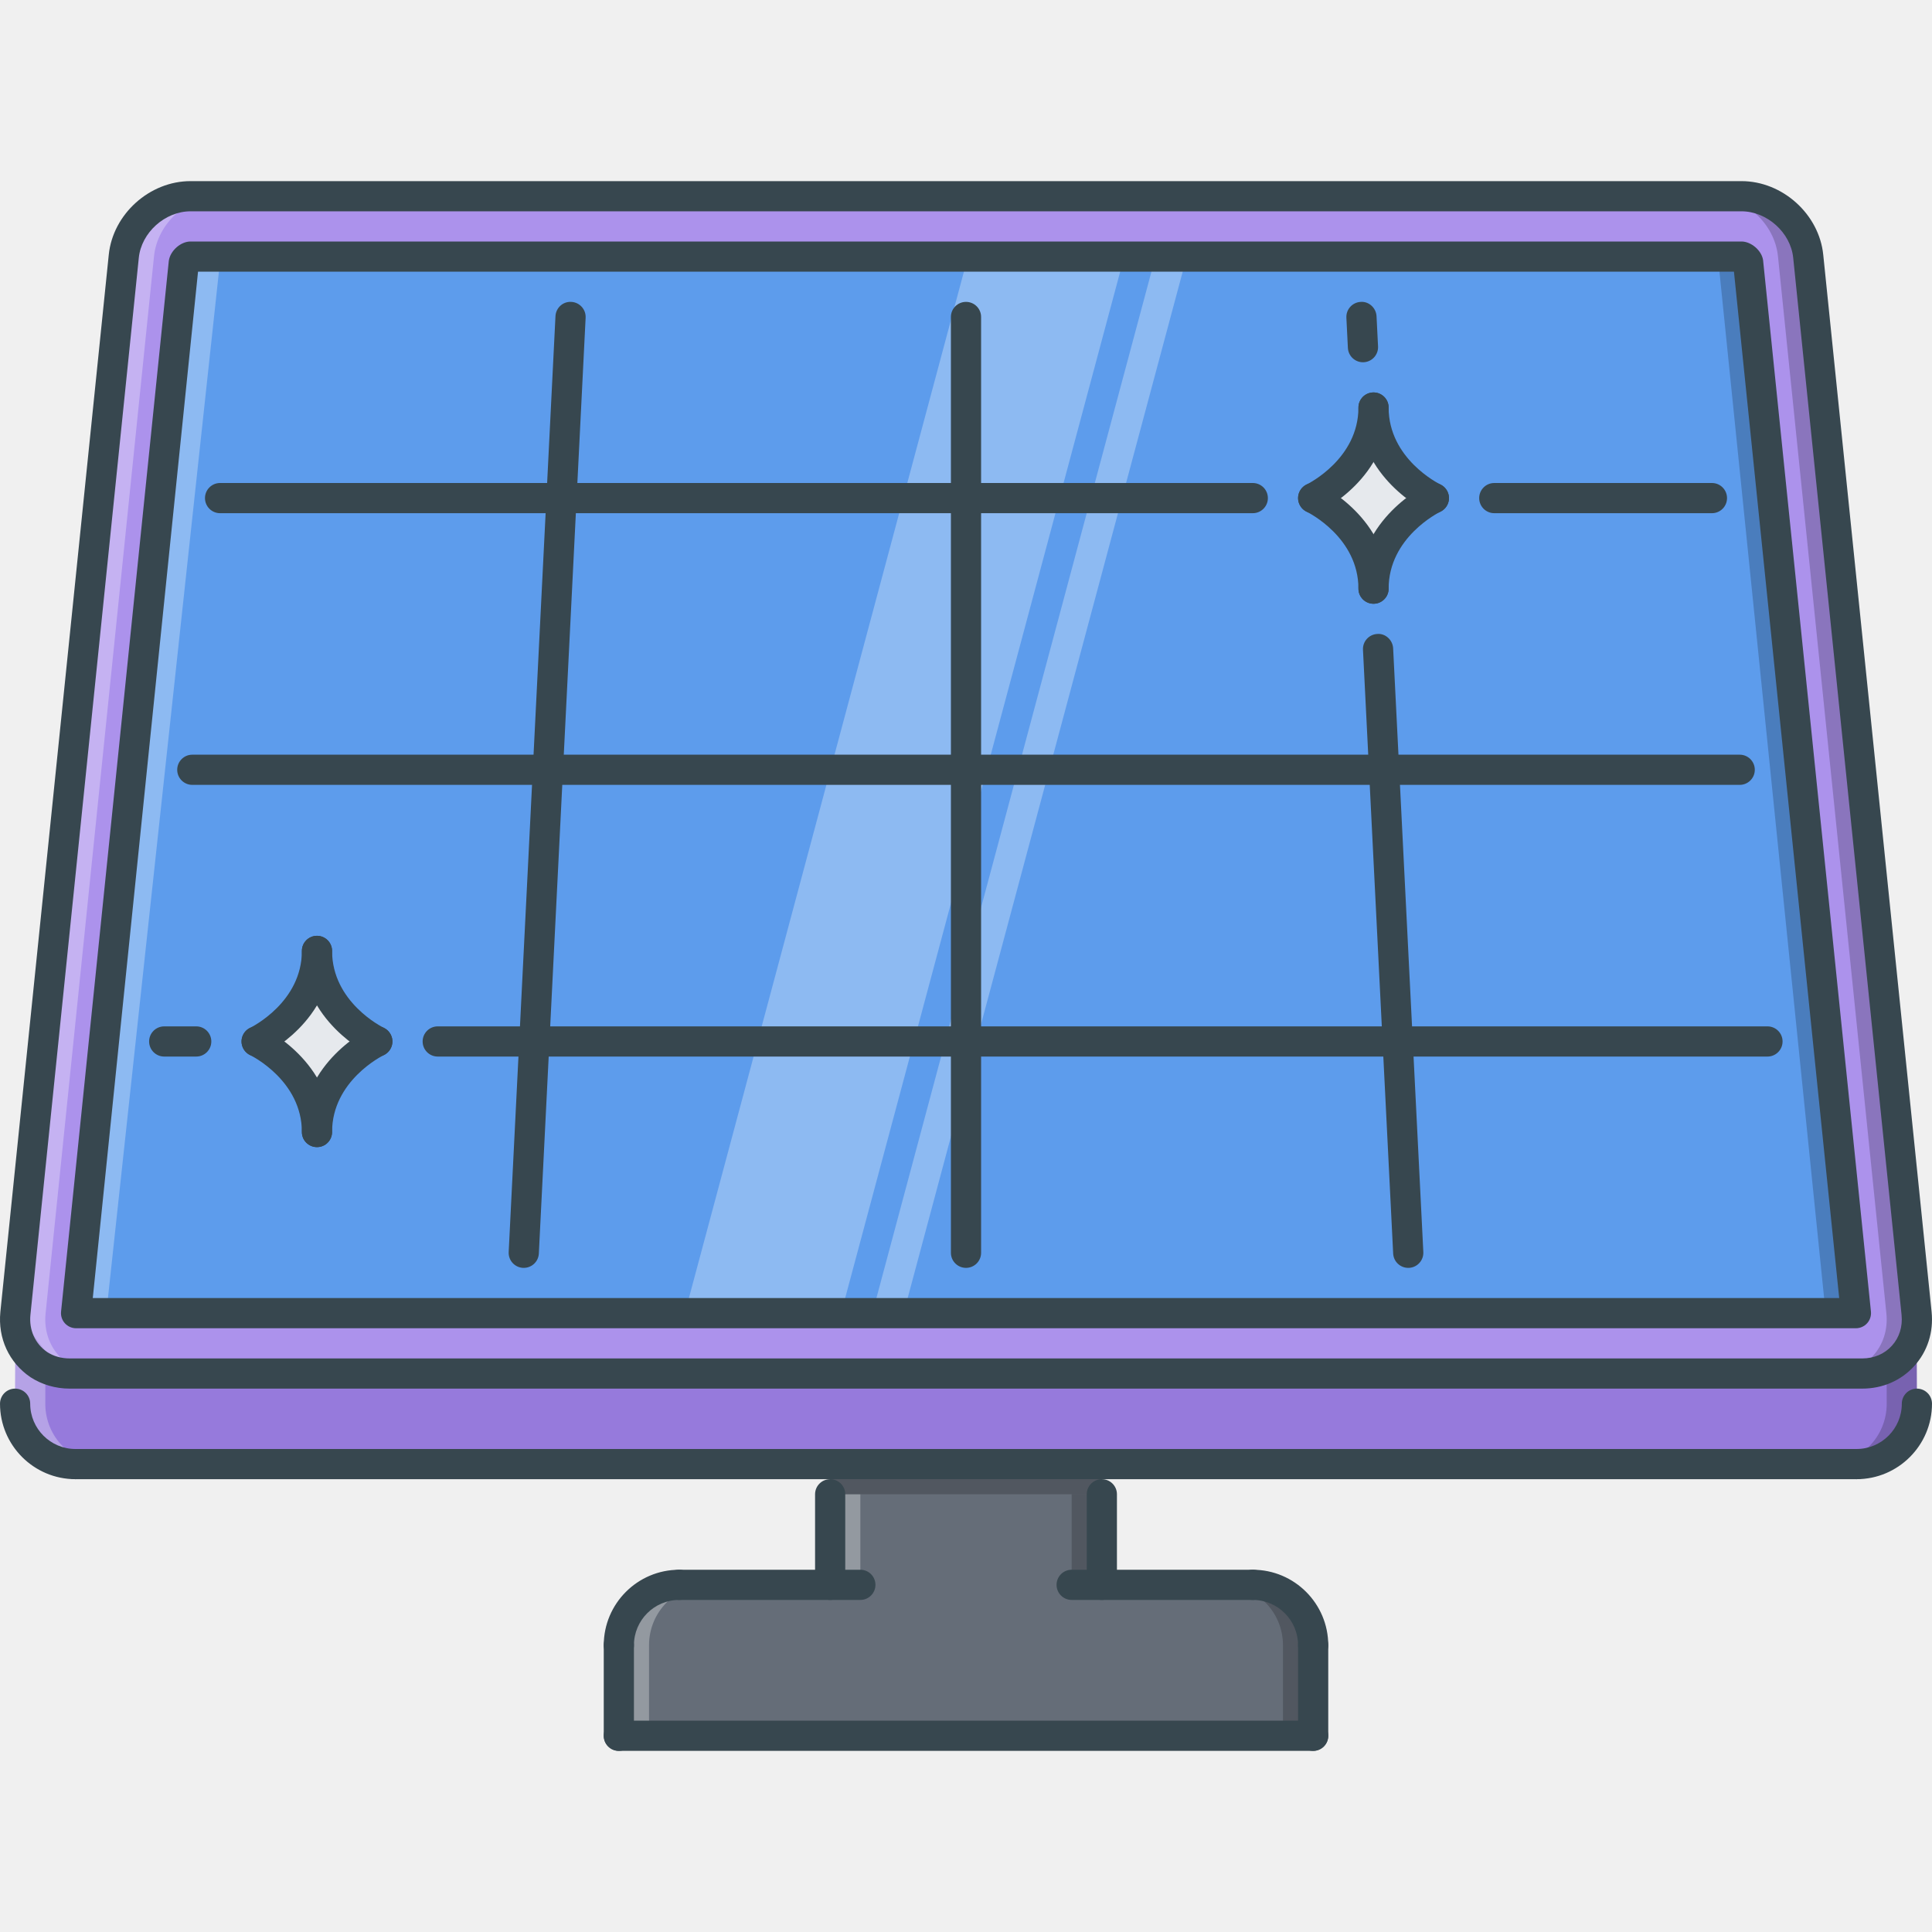
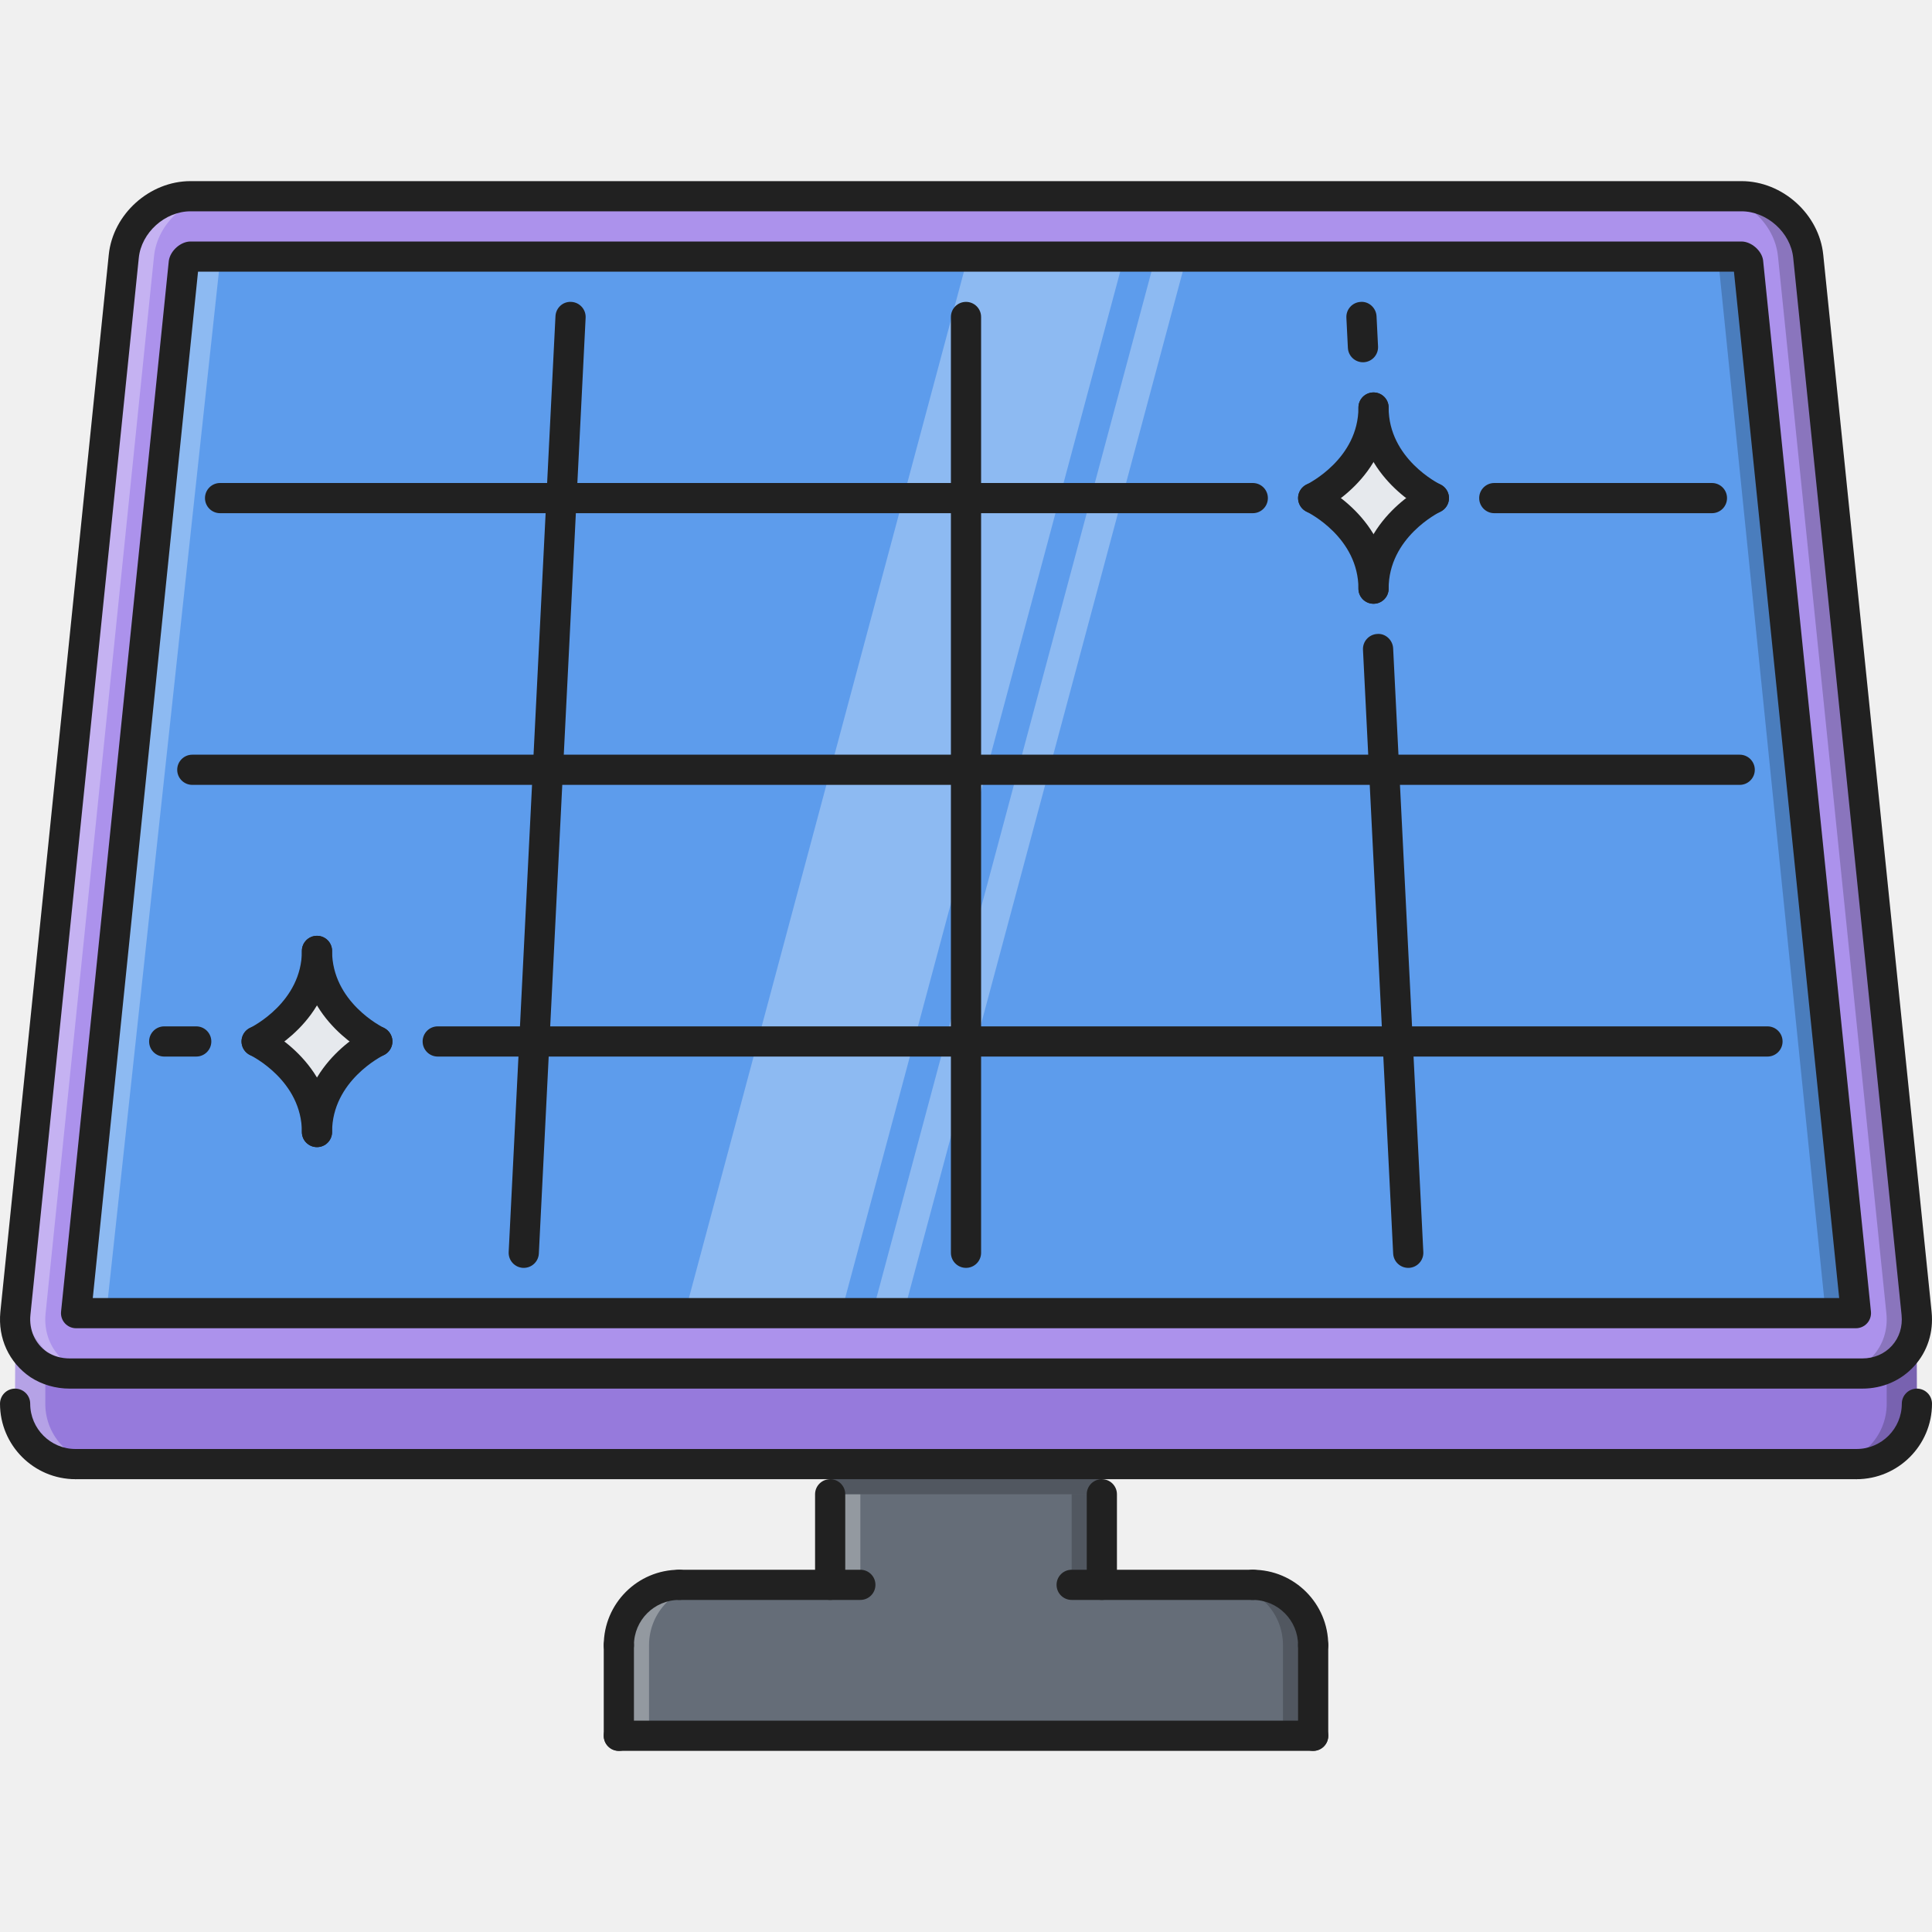
<svg xmlns="http://www.w3.org/2000/svg" version="1.1" id="Capa_1" x="0px" y="0px" width="320" height="320" viewBox="0 0 511.745 511.745" style="enable-background:new 0 0 511.745 511.745;" xml:space="preserve">
  <path style="fill:#AC92EC;" d="M507.66,347.911c0.898,8.746-5.567,15.906-14.359,15.906H18.438c-8.792,0-15.258-7.16-14.359-15.906  l28.72-280.03c0.897-8.745,8.831-15.905,17.624-15.905h410.894c8.793,0,16.726,7.16,17.624,15.905L507.66,347.911z" />
  <g style="opacity:0.2;">
    <path d="M507.66,347.911l-28.72-280.03c-0.898-8.745-8.831-15.905-17.624-15.905h-7.996c8.793,0,16.727,7.16,17.624,15.905   l28.72,280.03c0.898,8.746-5.567,15.906-14.359,15.906h7.996C502.093,363.817,508.559,356.657,507.66,347.911z" />
  </g>
  <g style="opacity:0.3;">
    <path style="fill:#FFFFFF;" d="M12.075,347.911l28.72-280.03c0.897-8.745,8.831-15.905,17.624-15.905h-7.996   c-8.793,0-16.727,7.16-17.624,15.905l-28.72,280.03c-0.898,8.746,5.567,15.906,14.359,15.906h7.996   C17.643,363.817,11.177,356.657,12.075,347.911z" />
  </g>
  <polygon style="fill:#5D9CEC;" points="491.575,347.825 20.164,347.825 50.423,67.967 463.034,67.967 " />
  <g style="opacity:0.2;">
    <polygon points="463.034,67.967 455.038,67.967 483.579,347.825 491.575,347.825  " />
  </g>
  <g style="opacity:0.3;">
    <polygon style="fill:#FFFFFF;" points="50.423,67.967 20.164,347.825 28.16,347.825 58.418,67.967  " />
  </g>
  <g>
    <path style="fill:#E6E9ED;" d="M363.819,107.947c0,16.312,15.991,23.987,15.991,23.987s-15.991,7.676-15.991,23.988   c0-16.312-15.992-23.988-15.992-23.988S363.819,124.259,363.819,107.947z" />
    <path style="fill:#E6E9ED;" d="M83.96,251.874c0,16.312,15.992,23.988,15.992,23.988s-15.992,7.676-15.992,23.987   c0-16.312-15.991-23.987-15.991-23.987S83.96,268.186,83.96,251.874z" />
  </g>
  <path style="fill:#656D78;" d="M347.827,435.781v23.987H163.92v-23.987c0-8.87,7.113-15.992,15.992-15.992h39.979v-23.987v-7.996  h71.964v7.996v23.987h39.979C340.706,419.789,347.827,426.911,347.827,435.781z" />
  <g style="opacity:0.3;">
    <path style="fill:#FFFFFF;" d="M187.908,419.789h-7.996c-8.879,0-15.992,7.122-15.992,15.992v23.987h7.996v-23.987   C171.916,426.911,179.029,419.789,187.908,419.789z" />
    <rect x="219.892" y="395.802" style="fill:#FFFFFF;" width="7.996" height="23.987" />
  </g>
  <g style="opacity:0.2;">
    <path d="M323.839,419.789h7.996c8.871,0,15.992,7.122,15.992,15.992v23.987h-7.996v-23.987   C339.831,426.911,332.71,419.789,323.839,419.789z" />
    <rect x="283.862" y="395.802" width="7.996" height="23.987" />
  </g>
  <path style="fill:#967ADC;" d="M493.269,363.817l14.414-12.97l0.062,20.966c0,8.871-7.121,15.992-15.991,15.992H291.855h-71.963  H19.993c-8.878,0-15.992-7.121-15.992-15.992l0.078-23.902c2.319,1.523,11.275,15.906,14.391,15.906H493.269z" />
  <g style="opacity:0.2;">
    <path d="M507.684,350.848l-7.973,7.176l0.039,13.79c0,8.871-7.121,15.992-15.991,15.992h7.996c8.87,0,15.991-7.121,15.991-15.992   L507.684,350.848z" />
  </g>
  <g style="opacity:0.3;">
    <path style="fill:#FFFFFF;" d="M11.997,371.813l0.047-14.04c-3.28-4.138-6.661-9.011-7.964-9.862l-0.078,23.902   c0,8.871,7.113,15.992,15.992,15.992h7.996C19.11,387.806,11.997,380.684,11.997,371.813z" />
  </g>
  <g style="opacity:0.2;">
    <rect x="219.892" y="387.802" width="71.964" height="7.996" />
  </g>
  <g style="opacity:0.3;">
    <polygon style="fill:#FFFFFF;" points="181.403,347.825 222.796,347.825 297.782,67.967 256.389,67.967  " />
  </g>
  <g style="opacity:0.3;">
    <polygon style="fill:#FFFFFF;" points="231.073,347.825 239.351,347.825 314.344,67.967 306.06,67.967  " />
  </g>
  <g>
-     <path style="fill:#37474F;" d="M493.269,367.815h-474.8c-3.771,0-7.379-1.055-10.424-3.045c-5.685-3.873-8.629-10.308-7.949-17.258   L28.809,67.483C29.894,56.73,39.6,47.977,50.455,47.977h410.831c10.854,0,20.567,8.753,21.653,19.51l28.704,280.01   c0.539,5.373-1.085,10.448-4.583,14.321C503.56,365.684,498.665,367.815,493.269,367.815z M50.454,55.973   c-6.747,0-13.017,5.643-13.688,12.318L8.054,348.31c-0.391,3.982,1.265,7.652,4.427,9.808c1.71,1.116,3.749,1.702,5.989,1.702   h474.8c3.107,0,5.896-1.194,7.854-3.365c1.969-2.171,2.874-5.068,2.562-8.145L474.981,68.295   c-0.672-6.68-6.941-12.322-13.696-12.322C461.285,55.973,50.454,55.973,50.454,55.973z" />
-     <path style="fill:#37474F;" d="M491.591,351.823H20.149c-1.132,0-2.21-0.484-2.967-1.319c-0.758-0.835-1.125-1.96-1.007-3.085   L44.715,69.08c0.398-2.714,3.178-5.111,5.739-5.111h410.831c2.569,0,5.349,2.397,5.716,4.936l28.572,278.515   c0.109,1.125-0.258,2.25-1.016,3.085S492.723,351.823,491.591,351.823z M24.576,343.827h462.587L459.286,71.965H52.453   L24.576,343.827z" />
-     <path style="fill:#37474F;" d="M453.453,135.933h-57.65c-2.21,0-3.998-1.788-3.998-3.998s1.788-3.998,3.998-3.998h57.65   c2.21,0,3.998,1.788,3.998,3.998S455.663,135.933,453.453,135.933z" />
-     <path style="fill:#37474F;" d="M331.835,135.933H58.294c-2.21,0-3.998-1.788-3.998-3.998s1.788-3.998,3.998-3.998h273.541   c2.21,0,3.998,1.788,3.998,3.998S334.045,135.933,331.835,135.933z" />
-     <path style="fill:#37474F;" d="M460.81,207.896H50.938c-2.21,0-3.998-1.788-3.998-3.998s1.788-3.998,3.998-3.998H460.81   c2.209,0,3.998,1.788,3.998,3.998S463.018,207.896,460.81,207.896z" />
-     <path style="fill:#37474F;" d="M468.165,279.86H115.944c-2.21,0-3.998-1.789-3.998-3.998c0-2.21,1.788-3.998,3.998-3.998h352.221   c2.209,0,3.998,1.788,3.998,3.998C472.163,278.071,470.374,279.86,468.165,279.86z" />
-     <path style="fill:#37474F;" d="M51.976,279.86h-8.48c-2.209,0-3.998-1.789-3.998-3.998c0-2.21,1.789-3.998,3.998-3.998h8.48   c2.21,0,3.998,1.788,3.998,3.998C55.975,278.071,54.186,279.86,51.976,279.86z" />
-     <path style="fill:#37474F;" d="M138.737,335.831c-0.07,0-0.141,0-0.203,0c-2.21-0.116-3.904-1.99-3.795-4.2L147.132,83.76   c0.109-2.21,1.976-3.939,4.193-3.795c2.202,0.109,3.904,1.987,3.795,4.193l-12.392,247.878   C142.618,334.177,140.853,335.831,138.737,335.831z" />
-     <path style="fill:#37474F;" d="M255.873,335.831c-2.21,0-3.998-1.787-3.998-3.997V83.959c0-2.21,1.788-3.998,3.998-3.998   c2.209,0,3.999,1.788,3.999,3.998v247.875C259.872,334.044,258.083,335.831,255.873,335.831z" />
-     <path style="fill:#37474F;" d="M361.016,95.953c-2.116,0-3.881-1.663-3.99-3.799l-0.398-7.996   c-0.108-2.206,1.585-4.084,3.796-4.193c2.162-0.168,4.075,1.589,4.192,3.795l0.398,7.996c0.109,2.206-1.593,4.084-3.795,4.193   C361.148,95.953,361.078,95.953,361.016,95.953z" />
-     <path style="fill:#37474F;" d="M373.01,335.831c-2.116,0-3.881-1.654-3.99-3.795l-7.996-159.923   c-0.109-2.205,1.585-4.079,3.795-4.192c2.132-0.184,4.076,1.585,4.193,3.795l7.996,159.915c0.109,2.21-1.593,4.084-3.795,4.2   C373.143,335.831,373.072,335.831,373.01,335.831z" />
-     <path style="fill:#37474F;" d="M19.993,391.804c-11.026,0-19.99-8.965-19.99-19.99c0-2.21,1.788-3.998,3.998-3.998   c2.209,0,3.998,1.788,3.998,3.998c0,6.613,5.38,11.994,11.994,11.994c2.209,0,3.998,1.788,3.998,3.998   C23.991,390.015,22.202,391.804,19.993,391.804z" />
-     <path style="fill:#37474F;" d="M491.755,391.804c-2.211,0-3.998-1.789-3.998-3.998c0-2.21,1.787-3.998,3.998-3.998   c6.613,0,11.993-5.381,11.993-11.994c0-2.21,1.788-3.998,3.998-3.998s3.998,1.788,3.998,3.998   C511.744,382.839,502.772,391.804,491.755,391.804z" />
-     <path style="fill:#37474F;" d="M491.755,391.804H19.993c-2.21,0-3.998-1.789-3.998-3.998c0-2.21,1.788-3.998,3.998-3.998h471.762   c2.209,0,3.998,1.788,3.998,3.998C495.753,390.015,493.964,391.804,491.755,391.804z" />
-     <path style="fill:#37474F;" d="M219.892,423.787c-2.21,0-3.998-1.788-3.998-3.998v-23.987c0-2.21,1.788-3.998,3.998-3.998   s3.998,1.788,3.998,3.998v23.987C223.89,421.999,222.101,423.787,219.892,423.787z" />
-     <path style="fill:#37474F;" d="M163.92,439.779c-2.21,0-3.998-1.788-3.998-3.998c0-11.026,8.964-19.99,19.99-19.99   c2.209,0,3.998,1.788,3.998,3.998s-1.789,3.998-3.998,3.998c-6.614,0-11.994,5.38-11.994,11.994   C167.918,437.991,166.13,439.779,163.92,439.779z" />
-     <path style="fill:#37474F;" d="M227.888,423.787h-47.976c-2.21,0-3.998-1.788-3.998-3.998s1.788-3.998,3.998-3.998h47.976   c2.21,0,3.998,1.788,3.998,3.998S230.098,423.787,227.888,423.787z" />
-     <path style="fill:#37474F;" d="M347.827,463.767H163.92c-2.21,0-3.998-1.788-3.998-3.998c0-2.209,1.788-3.998,3.998-3.998h183.907   c2.21,0,3.998,1.789,3.998,3.998S350.037,463.767,347.827,463.767z" />
-     <path style="fill:#37474F;" d="M163.92,463.767c-2.21,0-3.998-1.788-3.998-3.998v-23.987c0-2.21,1.788-3.998,3.998-3.998   s3.998,1.788,3.998,3.998v23.987C167.918,461.978,166.13,463.767,163.92,463.767z" />
-     <path style="fill:#37474F;" d="M291.855,423.787c-2.21,0-3.998-1.788-3.998-3.998v-23.987c0-2.21,1.788-3.998,3.998-3.998   s3.998,1.788,3.998,3.998v23.987C295.853,421.999,294.065,423.787,291.855,423.787z" />
-     <path style="fill:#37474F;" d="M347.827,439.779c-2.21,0-3.998-1.788-3.998-3.998c0-6.614-5.38-11.994-11.994-11.994   c-2.21,0-3.998-1.788-3.998-3.998s1.788-3.998,3.998-3.998c11.018,0,19.99,8.964,19.99,19.99   C351.825,437.991,350.037,439.779,347.827,439.779z" />
-     <path style="fill:#37474F;" d="M331.835,423.787h-47.976c-2.21,0-3.998-1.788-3.998-3.998s1.788-3.998,3.998-3.998h47.976   c2.21,0,3.998,1.788,3.998,3.998S334.045,423.787,331.835,423.787z" />
-     <path style="fill:#37474F;" d="M347.827,463.767c-2.21,0-3.998-1.788-3.998-3.998v-23.987c0-2.21,1.788-3.998,3.998-3.998   s3.998,1.788,3.998,3.998v23.987C351.825,461.978,350.037,463.767,347.827,463.767z" />
-     <path style="fill:#37474F;" d="M83.96,303.848c-2.209,0-3.998-1.788-3.998-3.998c0-18.615,17.515-27.236,18.256-27.595   c1.999-0.953,4.365-0.109,5.325,1.873c0.961,1.977,0.125,4.365-1.851,5.334c-0.562,0.273-13.735,6.863-13.735,20.388   C87.958,302.06,86.17,303.848,83.96,303.848z" />
-     <path style="fill:#37474F;" d="M99.944,279.86c-0.578,0-1.163-0.125-1.726-0.391c-0.742-0.359-18.256-8.98-18.256-27.596   c0-2.21,1.788-3.998,3.998-3.998s3.998,1.788,3.998,3.998c0,13.524,13.173,20.115,13.735,20.389   c1.976,0.968,2.812,3.357,1.851,5.333C102.849,279.032,101.428,279.86,99.944,279.86z" />
-     <path style="fill:#37474F;" d="M67.976,279.86c-1.492,0-2.913-0.828-3.6-2.265c-0.96-1.976-0.133-4.365,1.851-5.333   c0.554-0.273,13.735-6.864,13.735-20.389c0-2.21,1.788-3.998,3.998-3.998s3.998,1.788,3.998,3.998   c0,18.615-17.515,27.236-18.264,27.596C69.14,279.735,68.554,279.86,67.976,279.86z" />
-     <path style="fill:#37474F;" d="M83.96,303.848c-2.209,0-3.998-1.788-3.998-3.998c0-13.524-13.181-20.114-13.735-20.388   c-1.983-0.969-2.811-3.357-1.851-5.334c0.96-1.982,3.334-2.826,5.318-1.873c0.749,0.358,18.264,8.979,18.264,27.595   C87.958,302.06,86.17,303.848,83.96,303.848z" />
-     <path style="fill:#37474F;" d="M363.819,159.921c-2.21,0-3.998-1.788-3.998-3.998c0-18.616,17.515-27.236,18.256-27.592   c1.999-0.952,4.365-0.113,5.326,1.866c0.96,1.979,0.125,4.369-1.852,5.337c-0.562,0.273-13.734,6.864-13.734,20.389   C367.817,158.133,366.028,159.921,363.819,159.921z" />
-     <path style="fill:#37474F;" d="M379.803,135.933c-0.577,0-1.163-0.125-1.726-0.395c-0.741-0.354-18.256-8.976-18.256-27.591   c0-2.21,1.788-3.998,3.998-3.998c2.209,0,3.998,1.788,3.998,3.998c0,13.524,13.173,20.114,13.734,20.388   c1.977,0.969,2.812,3.357,1.852,5.337C382.708,135.101,381.286,135.933,379.803,135.933z" />
-     <path style="fill:#37474F;" d="M347.835,135.933c-1.491,0-2.912-0.831-3.6-2.261c-0.961-1.979-0.133-4.368,1.851-5.337   c0.554-0.273,13.735-6.863,13.735-20.388c0-2.21,1.788-3.998,3.998-3.998c2.209,0,3.998,1.788,3.998,3.998   c0,18.615-17.516,27.236-18.265,27.591C348.998,135.808,348.413,135.933,347.835,135.933z" />
-     <path style="fill:#37474F;" d="M363.819,159.921c-2.21,0-3.998-1.788-3.998-3.998c0-13.524-13.182-20.115-13.735-20.389   c-1.983-0.968-2.812-3.357-1.851-5.337c0.96-1.983,3.334-2.822,5.317-1.866c0.749,0.355,18.265,8.976,18.265,27.592   C367.817,158.133,366.028,159.921,363.819,159.921z" />
+     <path style="fill:#212121;" d="M493.269,367.815h-474.8c-3.771,0-7.379-1.055-10.424-3.045c-5.685-3.873-8.629-10.308-7.949-17.258   L28.809,67.483C29.894,56.73,39.6,47.977,50.455,47.977h410.831c10.854,0,20.567,8.753,21.653,19.51l28.704,280.01   c0.539,5.373-1.085,10.448-4.583,14.321C503.56,365.684,498.665,367.815,493.269,367.815z M50.454,55.973   c-6.747,0-13.017,5.643-13.688,12.318L8.054,348.31c-0.391,3.982,1.265,7.652,4.427,9.808c1.71,1.116,3.749,1.702,5.989,1.702   h474.8c3.107,0,5.896-1.194,7.854-3.365c1.969-2.171,2.874-5.068,2.562-8.145L474.981,68.295   c-0.672-6.68-6.941-12.322-13.696-12.322C461.285,55.973,50.454,55.973,50.454,55.973z" />
+     <path style="fill:#212121;" d="M491.591,351.823H20.149c-1.132,0-2.21-0.484-2.967-1.319c-0.758-0.835-1.125-1.96-1.007-3.085   L44.715,69.08c0.398-2.714,3.178-5.111,5.739-5.111h410.831c2.569,0,5.349,2.397,5.716,4.936l28.572,278.515   c0.109,1.125-0.258,2.25-1.016,3.085S492.723,351.823,491.591,351.823z M24.576,343.827h462.587L459.286,71.965H52.453   L24.576,343.827z" />
+     <path style="fill:#212121;" d="M453.453,135.933h-57.65c-2.21,0-3.998-1.788-3.998-3.998s1.788-3.998,3.998-3.998h57.65   c2.21,0,3.998,1.788,3.998,3.998S455.663,135.933,453.453,135.933z" />
+     <path style="fill:#212121;" d="M331.835,135.933H58.294c-2.21,0-3.998-1.788-3.998-3.998s1.788-3.998,3.998-3.998h273.541   c2.21,0,3.998,1.788,3.998,3.998S334.045,135.933,331.835,135.933z" />
+     <path style="fill:#212121;" d="M460.81,207.896H50.938c-2.21,0-3.998-1.788-3.998-3.998s1.788-3.998,3.998-3.998H460.81   c2.209,0,3.998,1.788,3.998,3.998S463.018,207.896,460.81,207.896z" />
+     <path style="fill:#212121;" d="M468.165,279.86H115.944c-2.21,0-3.998-1.789-3.998-3.998c0-2.21,1.788-3.998,3.998-3.998h352.221   c2.209,0,3.998,1.788,3.998,3.998C472.163,278.071,470.374,279.86,468.165,279.86z" />
+     <path style="fill:#212121;" d="M51.976,279.86h-8.48c-2.209,0-3.998-1.789-3.998-3.998c0-2.21,1.789-3.998,3.998-3.998h8.48   c2.21,0,3.998,1.788,3.998,3.998C55.975,278.071,54.186,279.86,51.976,279.86z" />
+     <path style="fill:#212121;" d="M138.737,335.831c-0.07,0-0.141,0-0.203,0c-2.21-0.116-3.904-1.99-3.795-4.2L147.132,83.76   c0.109-2.21,1.976-3.939,4.193-3.795c2.202,0.109,3.904,1.987,3.795,4.193l-12.392,247.878   C142.618,334.177,140.853,335.831,138.737,335.831z" />
+     <path style="fill:#212121;" d="M255.873,335.831c-2.21,0-3.998-1.787-3.998-3.997V83.959c0-2.21,1.788-3.998,3.998-3.998   c2.209,0,3.999,1.788,3.999,3.998v247.875C259.872,334.044,258.083,335.831,255.873,335.831z" />
+     <path style="fill:#212121;" d="M361.016,95.953c-2.116,0-3.881-1.663-3.99-3.799l-0.398-7.996   c-0.108-2.206,1.585-4.084,3.796-4.193c2.162-0.168,4.075,1.589,4.192,3.795l0.398,7.996c0.109,2.206-1.593,4.084-3.795,4.193   C361.148,95.953,361.078,95.953,361.016,95.953z" />
+     <path style="fill:#212121;" d="M373.01,335.831c-2.116,0-3.881-1.654-3.99-3.795l-7.996-159.923   c-0.109-2.205,1.585-4.079,3.795-4.192c2.132-0.184,4.076,1.585,4.193,3.795l7.996,159.915c0.109,2.21-1.593,4.084-3.795,4.2   C373.143,335.831,373.072,335.831,373.01,335.831z" />
+     <path style="fill:#212121;" d="M19.993,391.804c-11.026,0-19.99-8.965-19.99-19.99c0-2.21,1.788-3.998,3.998-3.998   c2.209,0,3.998,1.788,3.998,3.998c0,6.613,5.38,11.994,11.994,11.994c2.209,0,3.998,1.788,3.998,3.998   C23.991,390.015,22.202,391.804,19.993,391.804z" />
+     <path style="fill:#212121;" d="M491.755,391.804c-2.211,0-3.998-1.789-3.998-3.998c0-2.21,1.787-3.998,3.998-3.998   c6.613,0,11.993-5.381,11.993-11.994c0-2.21,1.788-3.998,3.998-3.998s3.998,1.788,3.998,3.998   C511.744,382.839,502.772,391.804,491.755,391.804z" />
+     <path style="fill:#212121;" d="M491.755,391.804H19.993c-2.21,0-3.998-1.789-3.998-3.998c0-2.21,1.788-3.998,3.998-3.998h471.762   c2.209,0,3.998,1.788,3.998,3.998C495.753,390.015,493.964,391.804,491.755,391.804z" />
+     <path style="fill:#212121;" d="M219.892,423.787c-2.21,0-3.998-1.788-3.998-3.998v-23.987c0-2.21,1.788-3.998,3.998-3.998   s3.998,1.788,3.998,3.998v23.987C223.89,421.999,222.101,423.787,219.892,423.787z" />
+     <path style="fill:#212121;" d="M163.92,439.779c-2.21,0-3.998-1.788-3.998-3.998c0-11.026,8.964-19.99,19.99-19.99   c2.209,0,3.998,1.788,3.998,3.998s-1.789,3.998-3.998,3.998c-6.614,0-11.994,5.38-11.994,11.994   C167.918,437.991,166.13,439.779,163.92,439.779z" />
+     <path style="fill:#212121;" d="M227.888,423.787h-47.976c-2.21,0-3.998-1.788-3.998-3.998s1.788-3.998,3.998-3.998h47.976   c2.21,0,3.998,1.788,3.998,3.998S230.098,423.787,227.888,423.787z" />
+     <path style="fill:#212121;" d="M347.827,463.767H163.92c-2.21,0-3.998-1.788-3.998-3.998c0-2.209,1.788-3.998,3.998-3.998h183.907   c2.21,0,3.998,1.789,3.998,3.998S350.037,463.767,347.827,463.767z" />
+     <path style="fill:#212121;" d="M163.92,463.767c-2.21,0-3.998-1.788-3.998-3.998v-23.987c0-2.21,1.788-3.998,3.998-3.998   s3.998,1.788,3.998,3.998v23.987C167.918,461.978,166.13,463.767,163.92,463.767z" />
+     <path style="fill:#212121;" d="M291.855,423.787c-2.21,0-3.998-1.788-3.998-3.998v-23.987c0-2.21,1.788-3.998,3.998-3.998   s3.998,1.788,3.998,3.998v23.987C295.853,421.999,294.065,423.787,291.855,423.787z" />
+     <path style="fill:#212121;" d="M347.827,439.779c-2.21,0-3.998-1.788-3.998-3.998c0-6.614-5.38-11.994-11.994-11.994   c-2.21,0-3.998-1.788-3.998-3.998s1.788-3.998,3.998-3.998c11.018,0,19.99,8.964,19.99,19.99   C351.825,437.991,350.037,439.779,347.827,439.779z" />
+     <path style="fill:#212121;" d="M331.835,423.787h-47.976c-2.21,0-3.998-1.788-3.998-3.998s1.788-3.998,3.998-3.998h47.976   c2.21,0,3.998,1.788,3.998,3.998S334.045,423.787,331.835,423.787z" />
+     <path style="fill:#212121;" d="M347.827,463.767c-2.21,0-3.998-1.788-3.998-3.998v-23.987c0-2.21,1.788-3.998,3.998-3.998   s3.998,1.788,3.998,3.998v23.987C351.825,461.978,350.037,463.767,347.827,463.767z" />
+     <path style="fill:#212121;" d="M83.96,303.848c-2.209,0-3.998-1.788-3.998-3.998c0-18.615,17.515-27.236,18.256-27.595   c1.999-0.953,4.365-0.109,5.325,1.873c0.961,1.977,0.125,4.365-1.851,5.334c-0.562,0.273-13.735,6.863-13.735,20.388   C87.958,302.06,86.17,303.848,83.96,303.848z" />
+     <path style="fill:#212121;" d="M99.944,279.86c-0.578,0-1.163-0.125-1.726-0.391c-0.742-0.359-18.256-8.98-18.256-27.596   c0-2.21,1.788-3.998,3.998-3.998s3.998,1.788,3.998,3.998c0,13.524,13.173,20.115,13.735,20.389   c1.976,0.968,2.812,3.357,1.851,5.333C102.849,279.032,101.428,279.86,99.944,279.86z" />
+     <path style="fill:#212121;" d="M67.976,279.86c-1.492,0-2.913-0.828-3.6-2.265c-0.96-1.976-0.133-4.365,1.851-5.333   c0.554-0.273,13.735-6.864,13.735-20.389c0-2.21,1.788-3.998,3.998-3.998s3.998,1.788,3.998,3.998   c0,18.615-17.515,27.236-18.264,27.596C69.14,279.735,68.554,279.86,67.976,279.86z" />
+     <path style="fill:#212121;" d="M83.96,303.848c-2.209,0-3.998-1.788-3.998-3.998c0-13.524-13.181-20.114-13.735-20.388   c-1.983-0.969-2.811-3.357-1.851-5.334c0.96-1.982,3.334-2.826,5.318-1.873c0.749,0.358,18.264,8.979,18.264,27.595   C87.958,302.06,86.17,303.848,83.96,303.848z" />
+     <path style="fill:#212121;" d="M363.819,159.921c-2.21,0-3.998-1.788-3.998-3.998c0-18.616,17.515-27.236,18.256-27.592   c1.999-0.952,4.365-0.113,5.326,1.866c0.96,1.979,0.125,4.369-1.852,5.337c-0.562,0.273-13.734,6.864-13.734,20.389   C367.817,158.133,366.028,159.921,363.819,159.921z" />
+     <path style="fill:#212121;" d="M379.803,135.933c-0.577,0-1.163-0.125-1.726-0.395c-0.741-0.354-18.256-8.976-18.256-27.591   c0-2.21,1.788-3.998,3.998-3.998c2.209,0,3.998,1.788,3.998,3.998c0,13.524,13.173,20.114,13.734,20.388   c1.977,0.969,2.812,3.357,1.852,5.337C382.708,135.101,381.286,135.933,379.803,135.933z" />
+     <path style="fill:#212121;" d="M347.835,135.933c-1.491,0-2.912-0.831-3.6-2.261c-0.961-1.979-0.133-4.368,1.851-5.337   c0.554-0.273,13.735-6.863,13.735-20.388c0-2.21,1.788-3.998,3.998-3.998c2.209,0,3.998,1.788,3.998,3.998   c0,18.615-17.516,27.236-18.265,27.591C348.998,135.808,348.413,135.933,347.835,135.933z" />
+     <path style="fill:#212121;" d="M363.819,159.921c-2.21,0-3.998-1.788-3.998-3.998c0-13.524-13.182-20.115-13.735-20.389   c-1.983-0.968-2.812-3.357-1.851-5.337c0.96-1.983,3.334-2.822,5.317-1.866c0.749,0.355,18.265,8.976,18.265,27.592   C367.817,158.133,366.028,159.921,363.819,159.921z" />
  </g>
  <g>
</g>
  <g>
</g>
  <g>
</g>
  <g>
</g>
  <g>
</g>
  <g>
</g>
  <g>
</g>
  <g>
</g>
  <g>
</g>
  <g>
</g>
  <g>
</g>
  <g>
</g>
  <g>
</g>
  <g>
</g>
  <g>
</g>
</svg>
